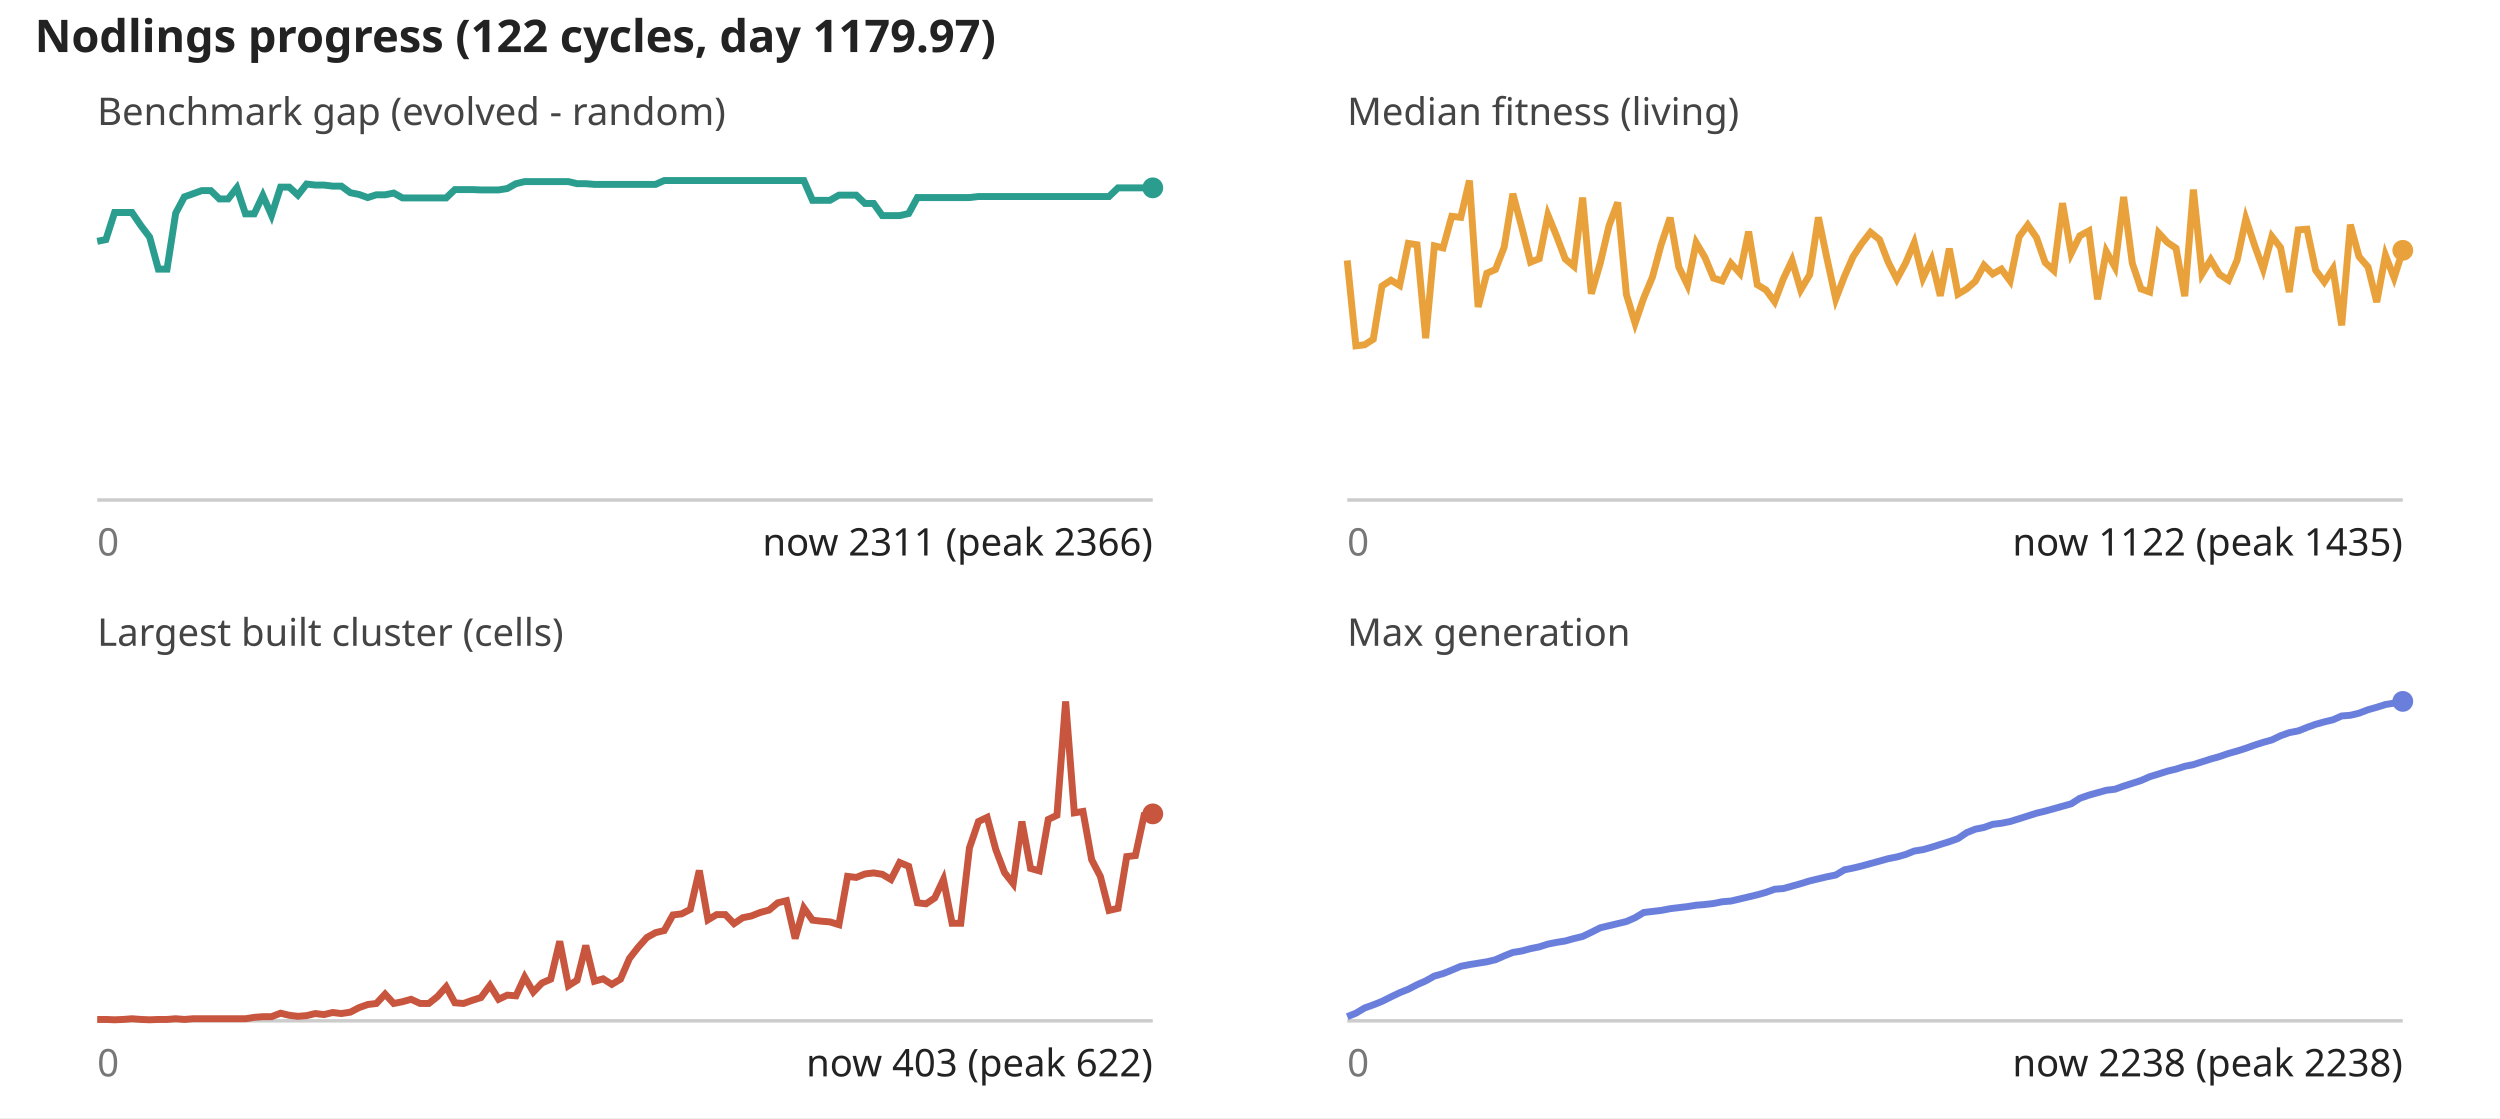
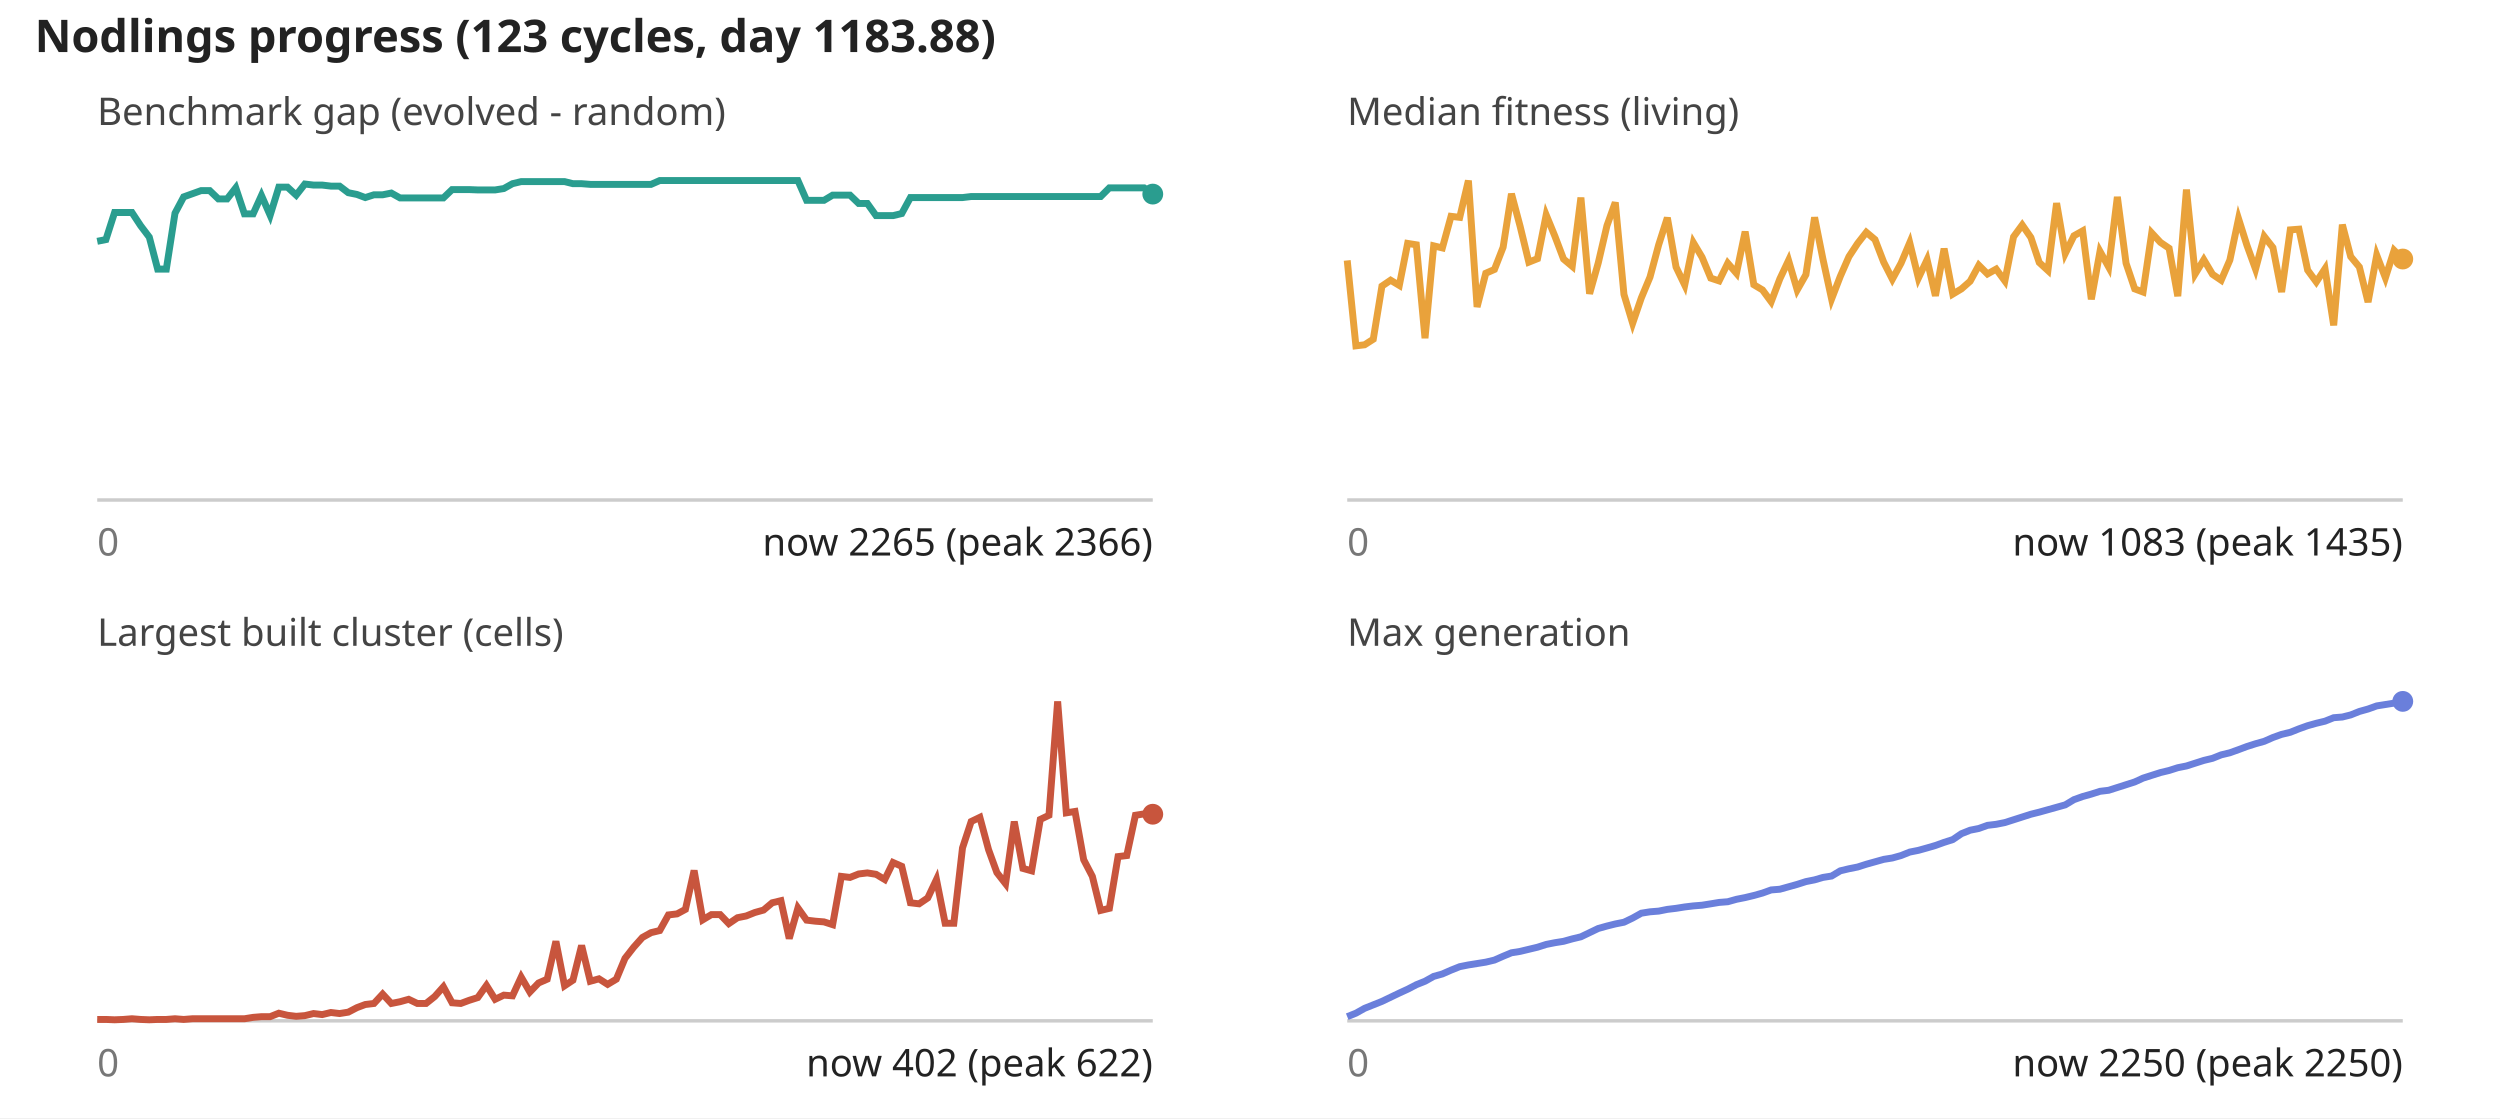
<svg xmlns="http://www.w3.org/2000/svg" viewBox="0 0 720 322" font-family="sans-serif" font-size="11">
  <rect width="100%" height="100%" fill="#fff" />
-   <text x="10" y="15" font-size="13" font-weight="bold" fill="#222">Nodlings progress (122 cycles, day 1179.97)</text>
+   <text x="10" y="15" font-size="13" font-weight="bold" fill="#222">Nodlings progress (123 cycles, day 1183.88)</text>
  <text x="28" y="36" fill="#444">Benchmark gap (evolved - random)</text>
  <line x1="28" y1="144" x2="332" y2="144" stroke="#ccc" />
-   <polyline fill="none" stroke="#2a9d8f" stroke-width="2" points="28.0,69.5 30.5,69.0 33.0,61.2 35.5,61.2 38.0,61.2 40.6,65.0 43.1,68.3 45.6,77.5 48.1,77.5 50.6,61.4 53.1,56.7 55.6,55.8 58.1,54.9 60.7,54.9 63.2,57.3 65.7,57.3 68.2,54.1 70.7,61.6 73.2,61.6 75.7,56.3 78.2,62.0 80.8,53.9 83.3,53.9 85.8,56.2 88.3,53.0 90.8,53.3 93.3,53.3 95.8,53.6 98.3,53.6 100.9,55.5 103.4,56.0 105.9,56.9 108.4,56.1 110.9,56.1 113.4,55.6 115.9,57.0 118.4,57.0 121.0,57.0 123.5,57.0 126.0,57.0 128.5,57.0 131.0,54.6 133.5,54.6 136.0,54.6 138.5,54.7 141.1,54.7 143.6,54.7 146.1,54.3 148.6,52.9 151.1,52.3 153.6,52.3 156.1,52.3 158.6,52.3 161.2,52.3 163.7,52.3 166.2,52.9 168.7,52.9 171.2,53.1 173.7,53.1 176.2,53.1 178.7,53.1 181.3,53.1 183.8,53.1 186.3,53.1 188.8,53.1 191.3,52.0 193.8,52.0 196.3,52.0 198.8,52.0 201.4,52.0 203.9,52.0 206.4,52.0 208.9,52.0 211.4,52.0 213.9,52.0 216.4,52.0 218.9,52.0 221.5,52.0 224.0,52.0 226.5,52.0 229.0,52.0 231.5,52.0 234.0,57.7 236.5,57.7 239.0,57.7 241.6,56.2 244.1,56.2 246.6,56.2 249.1,58.6 251.6,58.6 254.1,62.1 256.6,62.1 259.1,62.1 261.7,61.5 264.2,56.9 266.7,56.9 269.2,56.9 271.7,56.9 274.2,56.9 276.7,56.9 279.2,56.9 281.8,56.6 284.3,56.6 286.8,56.6 289.3,56.6 291.8,56.6 294.3,56.6 296.8,56.6 299.3,56.6 301.9,56.6 304.4,56.6 306.9,56.6 309.4,56.6 311.9,56.6 314.4,56.6 316.9,56.6 319.4,56.6 322.0,54.1 324.5,54.1 327.0,54.1 329.5,54.1 332.0,54.1" />
-   <circle cx="332.0" cy="54.1" r="3" fill="#2a9d8f" />
+   <polyline fill="none" stroke="#2a9d8f" stroke-width="2" points="28.0,69.5 30.5,69.0 33.0,61.2 35.5,61.2 38.0,61.2 40.5,65.0 43.0,68.3 45.4,77.5 47.9,77.5 50.4,61.4 52.9,56.7 55.4,55.8 57.9,54.9 60.4,54.9 62.9,57.3 65.4,57.3 67.9,54.1 70.4,61.6 72.9,61.6 75.3,56.3 77.8,62.0 80.3,53.9 82.8,53.9 85.3,56.2 87.8,53.0 90.3,53.3 92.8,53.3 95.3,53.6 97.8,53.6 100.3,55.5 102.8,56.0 105.2,56.9 107.7,56.1 110.2,56.1 112.7,55.6 115.2,57.0 117.7,57.0 120.2,57.0 122.7,57.0 125.2,57.0 127.7,57.0 130.2,54.6 132.7,54.6 135.1,54.6 137.6,54.7 140.1,54.7 142.6,54.7 145.1,54.3 147.6,52.9 150.1,52.3 152.6,52.3 155.1,52.3 157.6,52.3 160.1,52.3 162.6,52.3 165.0,52.9 167.5,52.9 170.0,53.1 172.5,53.1 175.0,53.1 177.5,53.1 180.0,53.1 182.5,53.1 185.0,53.1 187.5,53.1 190.0,52.0 192.5,52.0 195.0,52.0 197.4,52.0 199.9,52.0 202.4,52.0 204.9,52.0 207.4,52.0 209.9,52.0 212.4,52.0 214.9,52.0 217.4,52.0 219.9,52.0 222.4,52.0 224.9,52.0 227.3,52.0 229.8,52.0 232.3,57.7 234.8,57.7 237.3,57.7 239.8,56.2 242.3,56.2 244.8,56.2 247.3,58.6 249.8,58.6 252.3,62.1 254.8,62.1 257.2,62.1 259.7,61.5 262.2,56.9 264.7,56.9 267.2,56.9 269.7,56.9 272.2,56.9 274.7,56.9 277.2,56.9 279.7,56.6 282.2,56.6 284.7,56.6 287.1,56.6 289.6,56.6 292.1,56.6 294.6,56.6 297.1,56.6 299.6,56.6 302.1,56.6 304.6,56.6 307.1,56.6 309.6,56.6 312.1,56.6 314.6,56.6 317.0,56.6 319.5,54.1 322.0,54.1 324.5,54.1 327.0,54.1 329.5,54.1 332.0,55.9" />
+   <circle cx="332.0" cy="55.9" r="3" fill="#2a9d8f" />
  <text x="28" y="160" fill="#777">0</text>
-   <text x="332" y="160" text-anchor="end" fill="#222">now 2311 (peak 2366)</text>
+   <text x="332" y="160" text-anchor="end" fill="#222">now 2265 (peak 2366)</text>
  <text x="388" y="36" fill="#444">Median fitness (living)</text>
  <line x1="388" y1="144" x2="692" y2="144" stroke="#ccc" />
-   <polyline fill="none" stroke="#e9a23b" stroke-width="2" points="388.0,75.0 390.5,99.6 393.0,99.3 395.5,97.7 398.0,82.4 400.6,80.7 403.1,82.2 405.6,70.1 408.1,70.5 410.6,97.4 413.1,70.8 415.6,71.4 418.1,62.3 420.7,62.6 423.2,52.0 425.7,88.4 428.2,78.7 430.7,77.6 433.2,71.2 435.7,55.8 438.2,65.2 440.8,75.5 443.3,74.5 445.8,61.9 448.3,68.0 450.8,74.6 453.3,76.7 455.8,56.9 458.3,84.6 460.9,75.7 463.4,65.0 465.9,58.3 468.4,84.8 470.9,93.1 473.4,85.8 475.9,79.8 478.4,70.5 481.0,62.7 483.5,76.9 486.0,82.1 488.5,69.9 491.0,74.1 493.5,80.1 496.0,80.9 498.5,75.8 501.1,78.7 503.6,66.7 506.1,82.0 508.6,83.5 511.1,86.9 513.6,80.3 516.1,75.0 518.6,83.5 521.2,79.1 523.7,62.6 526.2,74.6 528.7,86.1 531.2,79.6 533.7,73.9 536.2,70.1 538.7,66.9 541.3,69.0 543.8,75.5 546.3,80.4 548.8,75.8 551.3,69.9 553.8,80.1 556.3,74.8 558.8,85.2 561.4,71.6 563.9,84.7 566.4,83.2 568.9,81.0 571.4,76.4 573.9,78.9 576.4,77.5 578.9,80.9 581.5,68.2 584.0,64.8 586.5,68.4 589.0,75.6 591.5,77.9 594.0,58.5 596.5,73.0 599.0,67.9 601.6,66.5 604.1,86.2 606.6,72.4 609.1,76.9 611.6,56.7 614.1,75.8 616.6,83.2 619.1,84.1 621.7,67.1 624.2,69.8 626.7,71.5 629.2,85.3 631.7,54.6 634.2,78.9 636.7,74.8 639.2,79.0 641.8,80.7 644.3,74.9 646.8,63.0 649.3,70.6 651.8,77.5 654.3,68.1 656.8,71.3 659.3,84.1 661.9,66.2 664.4,66.0 666.9,77.8 669.4,81.2 671.9,77.4 674.4,93.7 676.9,64.7 679.4,73.9 682.0,76.9 684.5,87.0 687.0,73.5 689.5,80.0 692.0,72.1" />
-   <circle cx="692.0" cy="72.1" r="3" fill="#e9a23b" />
+   <polyline fill="none" stroke="#e9a23b" stroke-width="2" points="388.0,75.0 390.5,99.6 393.0,99.3 395.5,97.7 398.0,82.4 400.5,80.7 403.0,82.2 405.4,70.1 407.9,70.5 410.4,97.4 412.9,70.8 415.4,71.4 417.9,62.3 420.4,62.6 422.9,52.0 425.4,88.4 427.9,78.7 430.4,77.6 432.9,71.2 435.3,55.8 437.8,65.2 440.3,75.5 442.8,74.5 445.3,61.9 447.8,68.0 450.3,74.6 452.8,76.7 455.3,56.9 457.8,84.6 460.3,75.7 462.8,65.0 465.2,58.3 467.7,84.8 470.2,93.1 472.7,85.8 475.2,79.8 477.7,70.5 480.2,62.7 482.7,76.9 485.2,82.1 487.7,69.9 490.2,74.1 492.7,80.1 495.1,80.9 497.6,75.8 500.1,78.7 502.6,66.7 505.1,82.0 507.6,83.5 510.1,86.9 512.6,80.3 515.1,75.0 517.6,83.5 520.1,79.1 522.6,62.6 525.0,74.6 527.5,86.1 530.0,79.6 532.5,73.9 535.0,70.1 537.5,66.9 540.0,69.0 542.5,75.5 545.0,80.4 547.5,75.8 550.0,69.9 552.5,80.1 555.0,74.8 557.4,85.2 559.9,71.6 562.4,84.7 564.9,83.2 567.4,81.0 569.9,76.4 572.4,78.9 574.9,77.5 577.4,80.9 579.9,68.2 582.4,64.8 584.9,68.4 587.3,75.6 589.8,77.9 592.3,58.5 594.8,73.0 597.3,67.9 599.8,66.5 602.3,86.2 604.8,72.4 607.3,76.9 609.8,56.7 612.3,75.8 614.8,83.2 617.2,84.1 619.7,67.1 622.2,69.8 624.7,71.5 627.2,85.3 629.7,54.6 632.2,78.9 634.7,74.8 637.2,79.0 639.7,80.7 642.2,74.9 644.7,63.0 647.1,70.6 649.6,77.5 652.1,68.1 654.6,71.3 657.1,84.1 659.6,66.2 662.1,66.0 664.6,77.8 667.1,81.2 669.6,77.4 672.1,93.7 674.6,64.7 677.0,73.9 679.5,76.9 682.0,87.0 684.5,73.5 687.0,80.0 689.5,72.1 692.0,74.6" />
+   <circle cx="692.0" cy="74.6" r="3" fill="#e9a23b" />
  <text x="388" y="160" fill="#777">0</text>
-   <text x="692" y="160" text-anchor="end" fill="#222">now 1122 (peak 1435)</text>
+   <text x="692" y="160" text-anchor="end" fill="#222">now 1083 (peak 1435)</text>
  <text x="28" y="186" fill="#444">Largest built cluster (cells)</text>
  <line x1="28" y1="294" x2="332" y2="294" stroke="#ccc" />
-   <polyline fill="none" stroke="#c8553d" stroke-width="2" points="28.0,293.6 30.5,293.6 33.0,293.7 35.5,293.6 38.0,293.4 40.6,293.6 43.1,293.7 45.6,293.6 48.1,293.6 50.6,293.4 53.1,293.6 55.6,293.4 58.1,293.4 60.7,293.4 63.2,293.4 65.7,293.4 68.2,293.4 70.7,293.4 73.2,293.0 75.7,292.8 78.2,292.8 80.8,291.8 83.3,292.4 85.8,292.7 88.3,292.5 90.8,291.9 93.3,292.2 95.8,291.6 98.3,291.9 100.9,291.5 103.4,290.2 105.9,289.3 108.4,289.0 110.9,286.3 113.4,289.0 115.9,288.5 118.4,287.8 121.0,289.0 123.5,289.0 126.0,287.0 128.5,284.2 131.0,288.8 133.5,289.0 136.0,288.1 138.5,287.3 141.1,283.8 143.6,287.8 146.1,286.6 148.6,286.8 151.1,281.4 153.6,285.7 156.1,283.1 158.6,282.0 161.2,271.1 163.7,283.9 166.2,282.3 168.7,272.3 171.2,282.6 173.7,281.9 176.2,283.5 178.7,282.0 181.3,276.0 183.8,272.8 186.3,270.0 188.8,268.6 191.3,268.0 193.8,263.5 196.3,263.2 198.8,261.9 201.4,250.7 203.9,264.9 206.4,263.4 208.9,263.4 211.4,266.0 213.9,264.3 216.4,263.8 218.9,262.8 221.5,262.1 224.0,260.0 226.5,259.4 229.0,270.3 231.5,261.5 234.0,265.0 236.5,265.3 239.0,265.5 241.6,266.3 244.1,252.4 246.6,252.7 249.1,251.7 251.6,251.4 254.1,251.8 256.6,253.3 259.1,248.4 261.7,249.5 264.2,260.0 266.7,260.3 269.2,258.6 271.7,253.3 274.2,265.9 276.7,265.9 279.2,244.2 281.8,236.6 284.3,235.4 286.8,244.7 289.3,251.3 291.8,254.5 294.3,236.6 296.8,250.1 299.3,250.8 301.9,236.0 304.4,234.8 306.9,202.0 309.4,234.1 311.9,233.7 314.4,247.6 316.9,252.4 319.4,262.2 322.0,261.6 324.5,246.7 327.0,246.4 329.5,234.8 332.0,234.4" />
-   <circle cx="332.0" cy="234.4" r="3" fill="#c8553d" />
+   <polyline fill="none" stroke="#c8553d" stroke-width="2" points="28.0,293.6 30.5,293.6 33.0,293.7 35.5,293.6 38.0,293.4 40.5,293.6 43.0,293.7 45.4,293.6 47.9,293.6 50.4,293.4 52.9,293.6 55.4,293.4 57.9,293.4 60.4,293.4 62.9,293.4 65.4,293.4 67.9,293.4 70.4,293.4 72.9,293.0 75.3,292.8 77.8,292.8 80.3,291.8 82.8,292.4 85.3,292.7 87.8,292.5 90.3,291.9 92.8,292.2 95.3,291.6 97.8,291.9 100.3,291.5 102.8,290.2 105.2,289.3 107.7,289.0 110.2,286.3 112.7,289.0 115.2,288.5 117.7,287.8 120.2,289.0 122.7,289.0 125.2,287.0 127.7,284.2 130.2,288.8 132.7,289.0 135.1,288.1 137.6,287.3 140.1,283.8 142.6,287.8 145.1,286.6 147.6,286.8 150.1,281.4 152.6,285.7 155.1,283.1 157.6,282.0 160.1,271.1 162.6,283.9 165.0,282.3 167.5,272.3 170.0,282.6 172.5,281.9 175.0,283.5 177.5,282.0 180.0,276.0 182.5,272.8 185.0,270.0 187.5,268.6 190.0,268.0 192.5,263.5 195.0,263.2 197.4,261.9 199.9,250.7 202.4,264.9 204.9,263.4 207.4,263.4 209.9,266.0 212.4,264.3 214.9,263.8 217.4,262.8 219.9,262.1 222.4,260.0 224.9,259.4 227.3,270.3 229.8,261.5 232.3,265.0 234.8,265.3 237.3,265.5 239.8,266.3 242.3,252.4 244.8,252.7 247.3,251.7 249.8,251.4 252.3,251.8 254.8,253.3 257.2,248.4 259.7,249.5 262.2,260.0 264.7,260.3 267.2,258.6 269.7,253.3 272.2,265.9 274.7,265.9 277.2,244.2 279.7,236.6 282.2,235.4 284.7,244.7 287.1,251.3 289.6,254.5 292.1,236.6 294.6,250.1 297.1,250.8 299.6,236.0 302.1,234.8 304.6,202.0 307.1,234.1 309.6,233.7 312.1,247.6 314.6,252.4 317.0,262.2 319.5,261.6 322.0,246.7 324.5,246.4 327.0,234.8 329.5,234.4 332.0,234.5" />
+   <circle cx="332.0" cy="234.5" r="3" fill="#c8553d" />
  <text x="28" y="310" fill="#777">0</text>
-   <text x="332" y="310" text-anchor="end" fill="#222">now 403 (peak 622)</text>
+   <text x="332" y="310" text-anchor="end" fill="#222">now 402 (peak 622)</text>
  <text x="388" y="186" fill="#444">Max generation</text>
  <line x1="388" y1="294" x2="692" y2="294" stroke="#ccc" />
-   <polyline fill="none" stroke="#6a7fdb" stroke-width="2" points="388.0,292.8 390.5,291.8 393.0,290.3 395.5,289.4 398.0,288.4 400.6,287.1 403.1,285.9 405.6,284.9 408.1,283.6 410.6,282.5 413.1,281.1 415.6,280.4 418.1,279.4 420.7,278.3 423.2,277.8 425.7,277.4 428.2,277.0 430.7,276.4 433.2,275.3 435.7,274.3 438.2,273.9 440.8,273.2 443.3,272.7 445.8,271.9 448.3,271.4 450.8,271.0 453.3,270.3 455.8,269.7 458.3,268.5 460.9,267.2 463.4,266.6 465.9,266.0 468.4,265.4 470.9,264.3 473.4,262.8 475.9,262.5 478.4,262.2 481.0,261.7 483.5,261.4 486.0,261.1 488.5,260.7 491.0,260.5 493.5,260.2 496.0,259.7 498.5,259.5 501.1,258.9 503.6,258.3 506.1,257.7 508.6,257.0 511.1,256.1 513.6,255.9 516.1,255.2 518.6,254.5 521.2,253.7 523.7,253.1 526.2,252.5 528.7,252.0 531.2,250.5 533.7,250.0 536.2,249.4 538.7,248.7 541.3,248.0 543.8,247.3 546.3,246.8 548.8,246.1 551.3,245.1 553.8,244.7 556.3,244.0 558.8,243.2 561.4,242.4 563.9,241.5 566.4,239.8 568.9,238.8 571.4,238.3 573.9,237.4 576.4,237.1 578.9,236.6 581.5,235.8 584.0,235.0 586.5,234.2 589.0,233.6 591.5,232.9 594.0,232.2 596.5,231.5 599.0,229.9 601.6,229.0 604.1,228.3 606.6,227.6 609.1,227.3 611.6,226.4 614.1,225.6 616.6,224.8 619.1,223.7 621.7,222.9 624.2,222.1 626.7,221.5 629.2,220.7 631.7,220.2 634.2,219.4 636.7,218.6 639.2,217.9 641.8,217.0 644.3,216.3 646.8,215.5 649.3,214.6 651.8,213.8 654.3,213.1 656.8,211.9 659.3,211.0 661.9,210.5 664.4,209.5 666.9,208.6 669.4,207.9 671.9,207.3 674.4,206.2 676.9,206.0 679.4,205.4 682.0,204.4 684.5,203.7 687.0,202.9 689.5,202.5 692.0,202.0" />
+   <polyline fill="none" stroke="#6a7fdb" stroke-width="2" points="388.0,292.8 390.5,291.8 393.0,290.4 395.5,289.4 398.0,288.4 400.5,287.2 403.0,286.0 405.4,284.9 407.9,283.6 410.4,282.6 412.9,281.2 415.4,280.5 417.9,279.4 420.4,278.4 422.9,277.9 425.4,277.5 427.9,277.1 430.4,276.5 432.9,275.4 435.3,274.4 437.8,274.0 440.3,273.4 442.8,272.8 445.3,272.0 447.8,271.5 450.3,271.1 452.8,270.4 455.3,269.8 457.8,268.6 460.3,267.4 462.8,266.7 465.2,266.1 467.7,265.6 470.2,264.4 472.7,263.0 475.2,262.6 477.7,262.4 480.2,261.9 482.7,261.6 485.2,261.2 487.7,260.9 490.2,260.7 492.7,260.3 495.1,259.9 497.6,259.7 500.1,259.0 502.6,258.5 505.1,257.9 507.6,257.2 510.1,256.3 512.6,256.1 515.1,255.4 517.6,254.7 520.1,253.9 522.6,253.4 525.0,252.7 527.5,252.3 530.0,250.8 532.5,250.2 535.0,249.7 537.5,248.9 540.0,248.2 542.5,247.5 545.0,247.1 547.5,246.4 550.0,245.4 552.5,244.9 555.0,244.2 557.4,243.5 559.9,242.6 562.4,241.8 564.9,240.1 567.4,239.1 569.9,238.6 572.4,237.7 574.9,237.4 577.4,236.9 579.9,236.1 582.4,235.3 584.9,234.5 587.3,233.9 589.8,233.2 592.3,232.5 594.8,231.8 597.3,230.3 599.8,229.4 602.3,228.7 604.8,227.9 607.3,227.6 609.8,226.8 612.3,226.0 614.8,225.2 617.2,224.1 619.7,223.3 622.2,222.5 624.7,221.9 627.2,221.1 629.7,220.6 632.2,219.8 634.7,219.0 637.2,218.4 639.7,217.4 642.2,216.8 644.7,215.9 647.1,215.0 649.6,214.2 652.1,213.5 654.6,212.4 657.1,211.5 659.6,210.9 662.1,209.9 664.6,209.0 667.1,208.3 669.6,207.7 672.1,206.7 674.6,206.5 677.0,205.9 679.5,204.9 682.0,204.2 684.5,203.3 687.0,202.9 689.5,202.5 692.0,202.0" />
  <circle cx="692.0" cy="202.0" r="3" fill="#6a7fdb" />
  <text x="388" y="310" fill="#777">0</text>
-   <text x="692" y="310" text-anchor="end" fill="#222">now 2238 (peak 2238)</text>
+   <text x="692" y="310" text-anchor="end" fill="#222">now 2250 (peak 2250)</text>
</svg>
